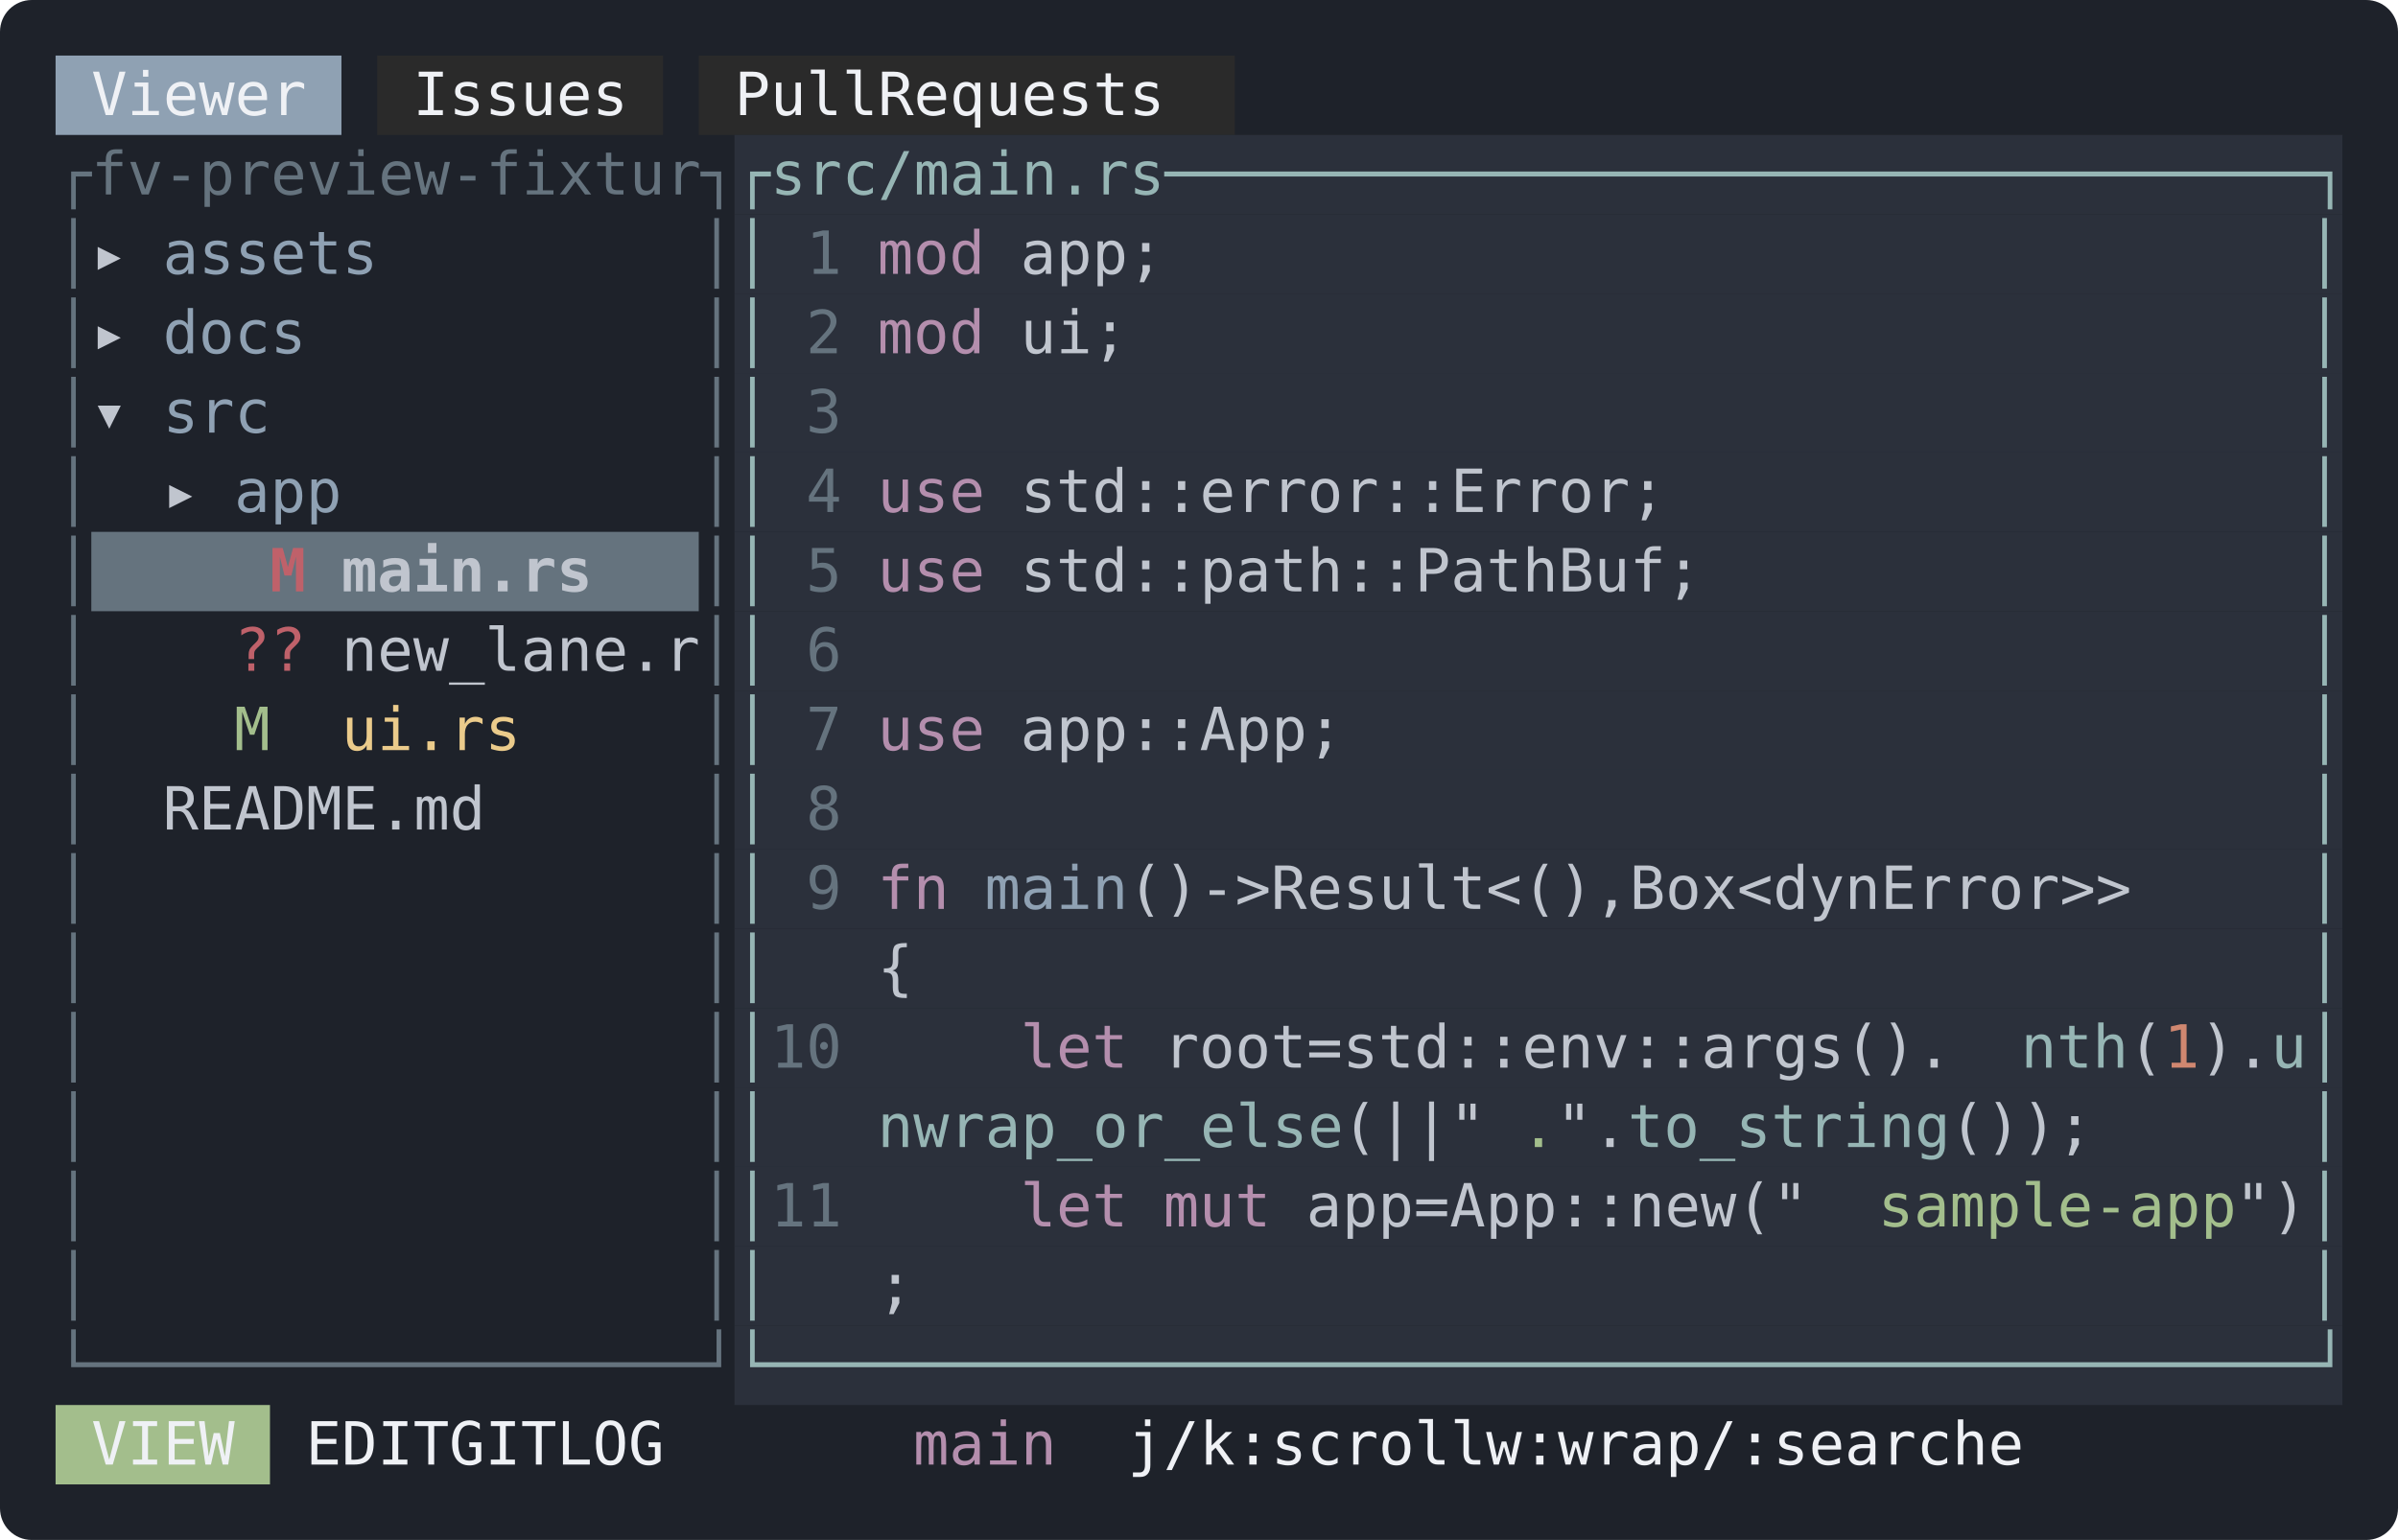
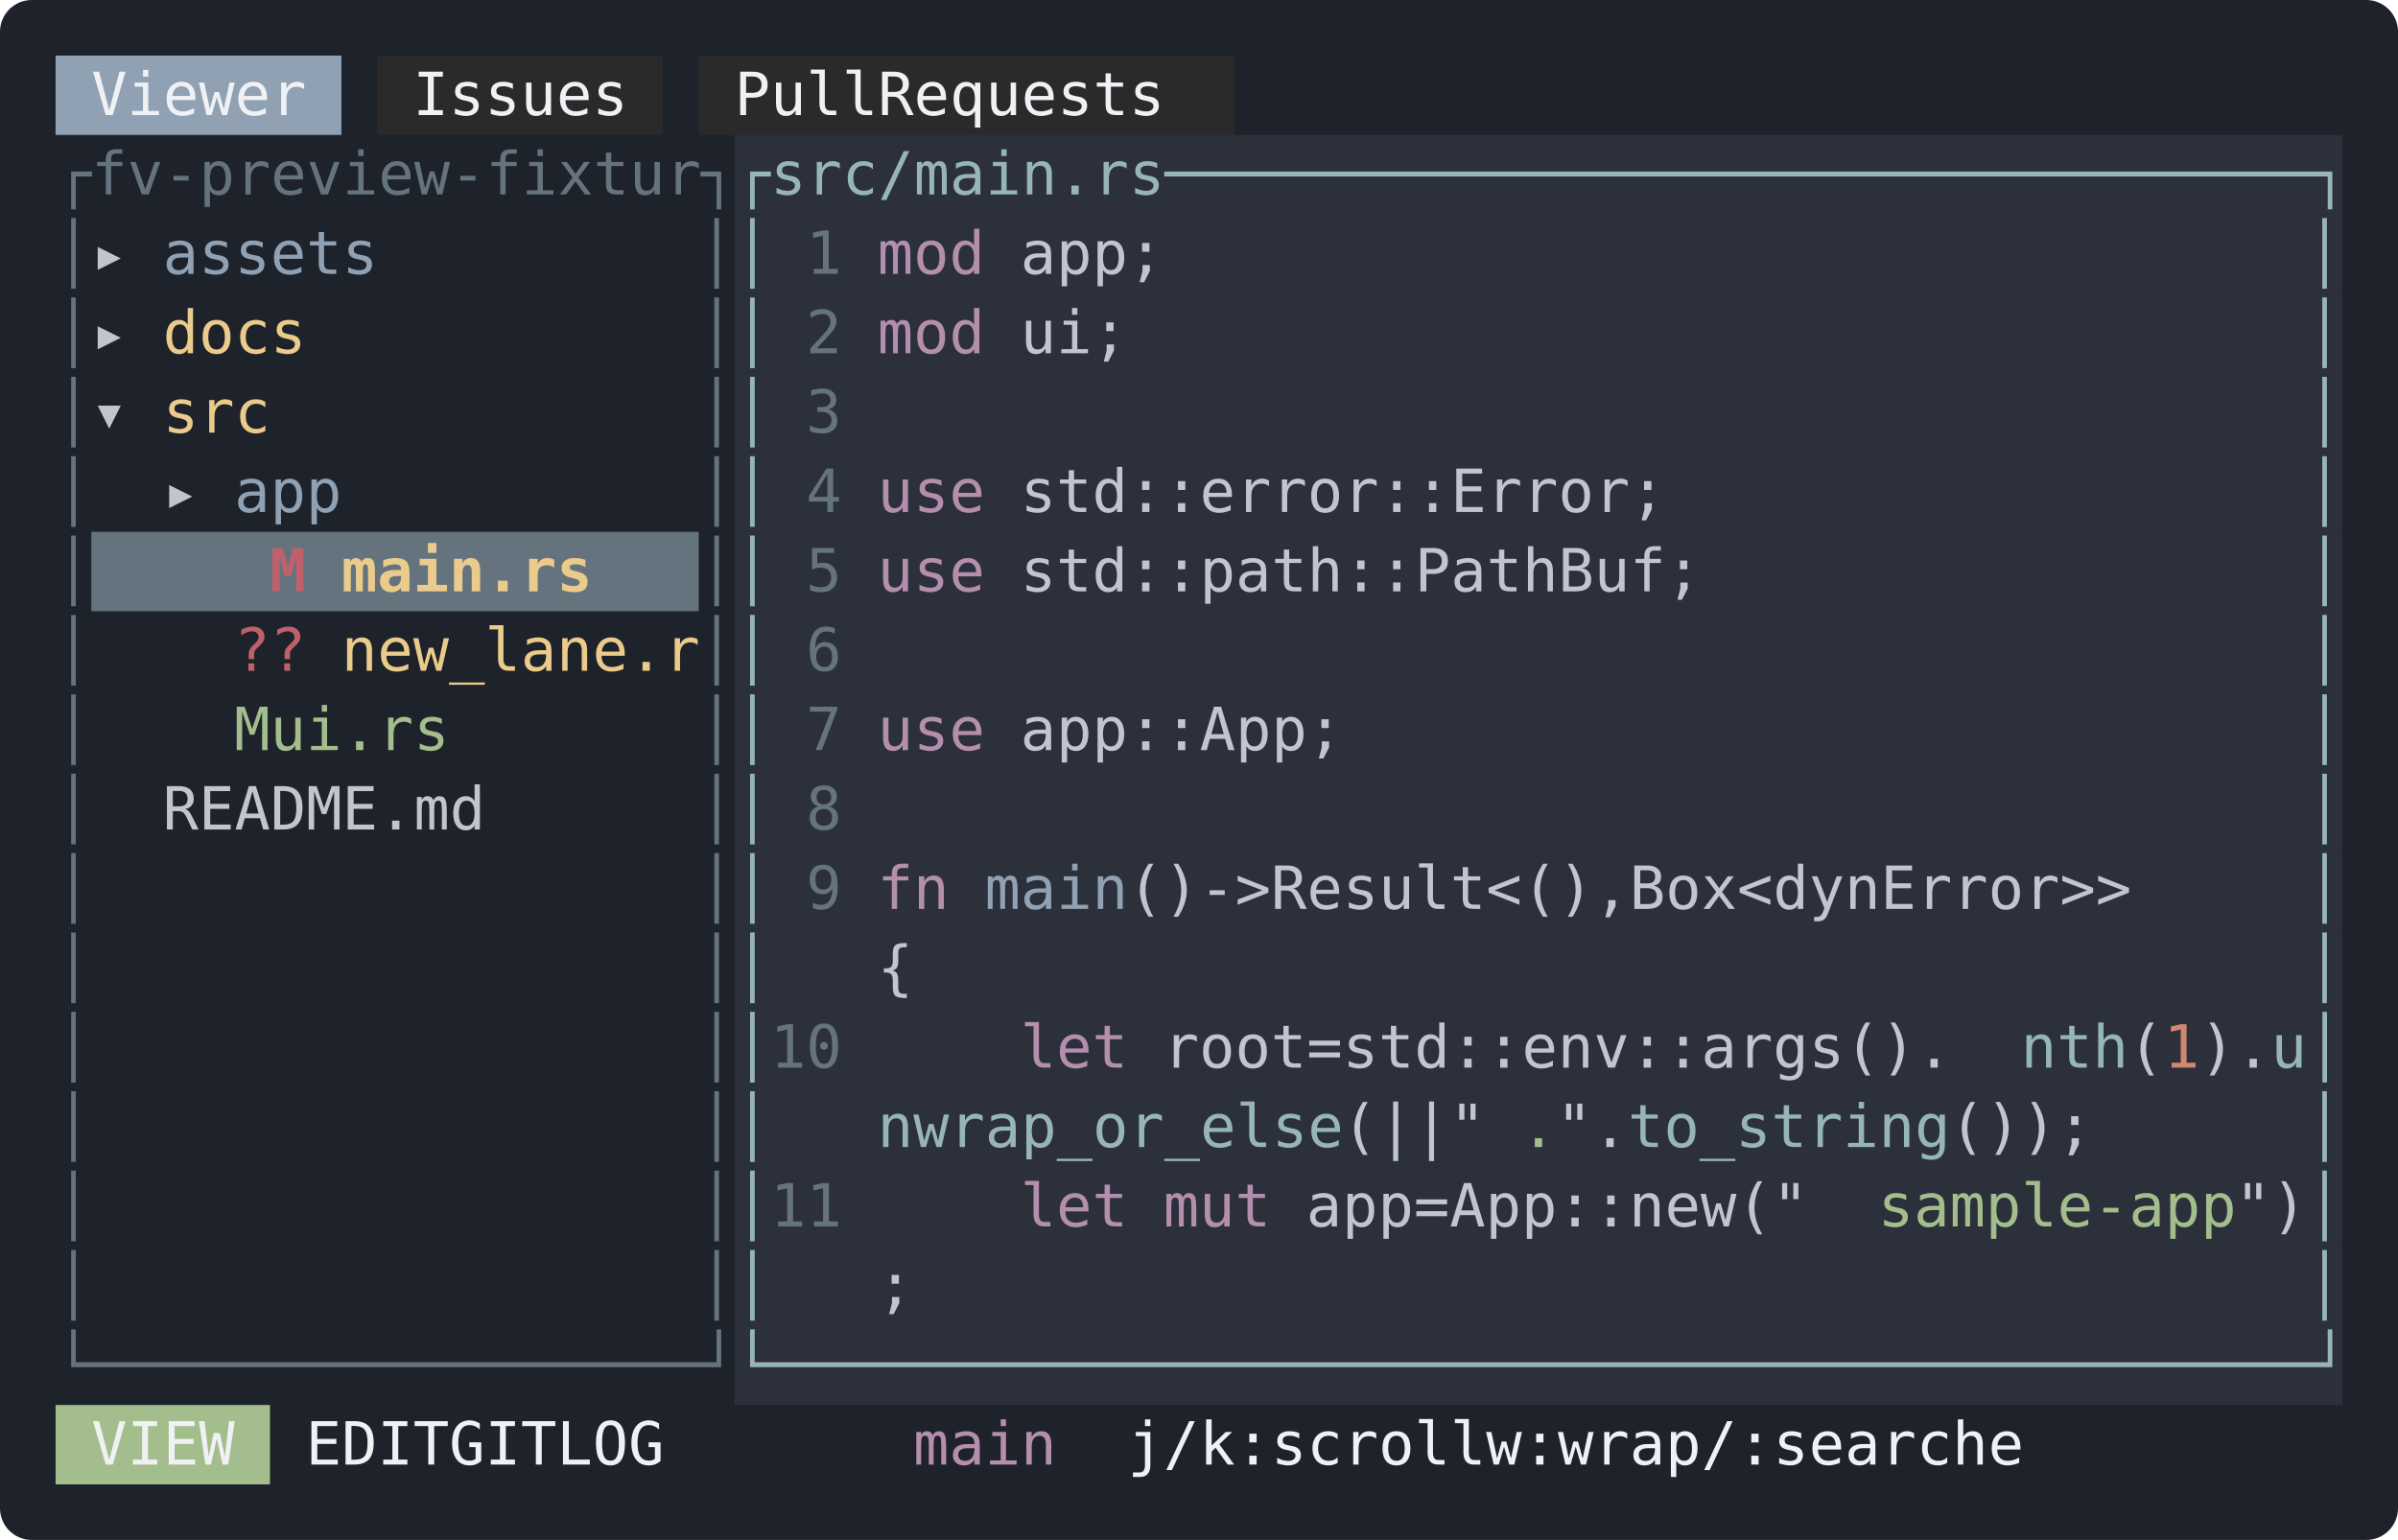
<svg xmlns="http://www.w3.org/2000/svg" width="604" height="388" viewBox="0 0 604 388" font-family="ui-monospace, SFMono-Regular, Menlo, Consolas, 'DejaVu Sans Mono', monospace" font-size="15">
  <rect width="604" height="388" rx="8" fill="#1e222a" />
  <rect x="14" y="14" width="72" height="20" fill="#8fa1b3" />
  <rect x="95" y="14" width="72" height="20" fill="#2a2a2a" />
  <rect x="176" y="14" width="135" height="20" fill="#2a2a2a" />
  <text x="23 32 41 50 59 68" y="29" fill="#eff1f5">Viewer</text>
  <text x="104 113 122 131 140 149" y="29" fill="#eff1f5">Issues</text>
  <text x="185 194 203 212 230 239 248 257 266 275 284 293" y="29" fill="#eff1f5">PullRequests</text>
  <rect x="185" y="34" width="405" height="20" fill="#2b303b" />
  <text x="14 23 32 41 50 59 68 77 86 95 104 113 122 131 140 149 158 167 176" y="49" fill="#65737e">┌fv-preview-fixtur┐</text>
  <text x="185 194 203 212 221 230 239 248 257 266 275 284 293 302 311 320 329 338 347 356 365 374 383 392 401 410 419 428 437 446 455 464 473 482 491 500 509 518 527 536 545 554 563 572 581" y="49" fill="#96b5b4">┌src/main.rs────────────────────────────────┐</text>
  <rect x="185" y="54" width="405" height="20" fill="#2b303b" />
  <text x="14" y="69" fill="#65737e">│</text>
  <text x="23" y="69" fill="#c0c5ce">▸</text>
  <text x="41 50 59 68 77 86" y="69" fill="#8fa1b3">assets</text>
  <text x="176" y="69" fill="#65737e">│</text>
  <text x="185" y="69" fill="#96b5b4">│</text>
  <text x="203" y="69" fill="#65737e">1</text>
  <text x="221 230 239" y="69" fill="#b48ead">mod</text>
  <text x="257 266 275 284" y="69" fill="#c0c5ce">app;</text>
  <text x="581" y="69" fill="#96b5b4">│</text>
  <rect x="185" y="74" width="405" height="20" fill="#2b303b" />
  <text x="14" y="89" fill="#65737e">│</text>
  <text x="23" y="89" fill="#c0c5ce">▸</text>
-   <text x="41 50 59 68" y="89" fill="#8fa1b3">docs</text>
+   <text x="41 50 59 68" y="89" fill="#ebcb8b">docs</text>
  <text x="176" y="89" fill="#65737e">│</text>
  <text x="185" y="89" fill="#96b5b4">│</text>
  <text x="203" y="89" fill="#65737e">2</text>
  <text x="221 230 239" y="89" fill="#b48ead">mod</text>
  <text x="257 266 275" y="89" fill="#c0c5ce">ui;</text>
  <text x="581" y="89" fill="#96b5b4">│</text>
  <rect x="185" y="94" width="405" height="20" fill="#2b303b" />
  <text x="14" y="109" fill="#65737e">│</text>
  <text x="23" y="109" fill="#c0c5ce">▾</text>
-   <text x="41 50 59" y="109" fill="#8fa1b3">src</text>
+   <text x="41 50 59" y="109" fill="#ebcb8b">src</text>
  <text x="176" y="109" fill="#65737e">│</text>
  <text x="185" y="109" fill="#96b5b4">│</text>
  <text x="203" y="109" fill="#65737e">3</text>
  <text x="581" y="109" fill="#96b5b4">│</text>
  <rect x="185" y="114" width="405" height="20" fill="#2b303b" />
  <text x="14" y="129" fill="#65737e">│</text>
  <text x="41" y="129" fill="#c0c5ce">▸</text>
  <text x="59 68 77" y="129" fill="#8fa1b3">app</text>
  <text x="176" y="129" fill="#65737e">│</text>
  <text x="185" y="129" fill="#96b5b4">│</text>
  <text x="203" y="129" fill="#65737e">4</text>
  <text x="221 230 239" y="129" fill="#b48ead">use</text>
  <text x="257 266 275 284 293 302 311 320 329 338 347 356 365 374 383 392 401 410" y="129" fill="#c0c5ce">std::error::Error;</text>
  <text x="581" y="129" fill="#96b5b4">│</text>
  <rect x="23" y="134" width="153" height="20" fill="#65737e" />
  <rect x="185" y="134" width="405" height="20" fill="#2b303b" />
  <text x="14" y="149" fill="#65737e">│</text>
  <text x="68" y="149" fill="#bf616a" font-weight="bold">M</text>
-   <text x="86 95 104 113 122 131 140" y="149" fill="#c0c5ce" font-weight="bold">main.rs</text>
+   <text x="86 95 104 113 122 131 140" y="149" fill="#ebcb8b" font-weight="bold">main.rs</text>
  <text x="176" y="149" fill="#65737e">│</text>
  <text x="185" y="149" fill="#96b5b4">│</text>
  <text x="203" y="149" fill="#65737e">5</text>
  <text x="221 230 239" y="149" fill="#b48ead">use</text>
  <text x="257 266 275 284 293 302 311 320 329 338 347 356 365 374 383 392 401 410 419" y="149" fill="#c0c5ce">std::path::PathBuf;</text>
  <text x="581" y="149" fill="#96b5b4">│</text>
  <rect x="185" y="154" width="405" height="20" fill="#2b303b" />
  <text x="14" y="169" fill="#65737e">│</text>
  <text x="59 68" y="169" fill="#bf616a">??</text>
-   <text x="86 95 104 113 122 131 140 149 158 167" y="169" fill="#c0c5ce">new_lane.r</text>
+   <text x="86 95 104 113 122 131 140 149 158 167" y="169" fill="#ebcb8b">new_lane.r</text>
  <text x="176" y="169" fill="#65737e">│</text>
  <text x="185" y="169" fill="#96b5b4">│</text>
  <text x="203" y="169" fill="#65737e">6</text>
  <text x="581" y="169" fill="#96b5b4">│</text>
  <rect x="185" y="174" width="405" height="20" fill="#2b303b" />
  <text x="14" y="189" fill="#65737e">│</text>
-   <text x="59" y="189" fill="#a3be8c">M</text>
-   <text x="86 95 104 113 122" y="189" fill="#ebcb8b">ui.rs</text>
+   <text x="59 86 95 104 113 122" y="189" fill="#a3be8c">Mui.rs</text>
  <text x="176" y="189" fill="#65737e">│</text>
  <text x="185" y="189" fill="#96b5b4">│</text>
  <text x="203" y="189" fill="#65737e">7</text>
  <text x="221 230 239" y="189" fill="#b48ead">use</text>
  <text x="257 266 275 284 293 302 311 320 329" y="189" fill="#c0c5ce">app::App;</text>
  <text x="581" y="189" fill="#96b5b4">│</text>
  <rect x="185" y="194" width="405" height="20" fill="#2b303b" />
  <text x="14" y="209" fill="#65737e">│</text>
  <text x="41 50 59 68 77 86 95 104 113" y="209" fill="#c0c5ce">README.md</text>
  <text x="176" y="209" fill="#65737e">│</text>
  <text x="185" y="209" fill="#96b5b4">│</text>
  <text x="203" y="209" fill="#65737e">8</text>
  <text x="581" y="209" fill="#96b5b4">│</text>
  <rect x="185" y="214" width="405" height="20" fill="#2b303b" />
  <text x="14" y="229" fill="#65737e">│</text>
  <text x="176" y="229" fill="#65737e">│</text>
  <text x="185" y="229" fill="#96b5b4">│</text>
  <text x="203" y="229" fill="#65737e">9</text>
  <text x="221 230" y="229" fill="#b48ead">fn</text>
  <text x="248 257 266 275" y="229" fill="#8fa1b3">main</text>
  <text x="284 293 311 320 338 347 356 365 374 383 392 401 410 419 437 446 455 464 473 482 491 509 518 527 536 545 554 563" y="229" fill="#c0c5ce">()-&gt;Result&lt;(),Box&lt;dynError&gt;&gt;</text>
  <text x="581" y="229" fill="#96b5b4">│</text>
  <rect x="185" y="234" width="405" height="20" fill="#2b303b" />
  <text x="14" y="249" fill="#65737e">│</text>
  <text x="176" y="249" fill="#65737e">│</text>
  <text x="185" y="249" fill="#96b5b4">│</text>
  <text x="221" y="249" fill="#c0c5ce">{</text>
  <text x="581" y="249" fill="#96b5b4">│</text>
  <rect x="185" y="254" width="405" height="20" fill="#2b303b" />
  <text x="14" y="269" fill="#65737e">│</text>
  <text x="176" y="269" fill="#65737e">│</text>
  <text x="185" y="269" fill="#96b5b4">│</text>
  <text x="194 203" y="269" fill="#65737e">10</text>
  <text x="257 266 275" y="269" fill="#b48ead">let</text>
  <text x="293 302 311 320 338 356 365 374 383 392 401 410 419 428 437 446 455 464 473 482 491 500" y="269" fill="#c0c5ce">root=std::env::args().</text>
  <text x="509 518 527" y="269" fill="#96b5b4">nth</text>
  <text x="536" y="269" fill="#c0c5ce">(</text>
  <text x="545" y="269" fill="#d08770">1</text>
  <text x="554 563" y="269" fill="#c0c5ce">).</text>
  <text x="572 581" y="269" fill="#96b5b4">u│</text>
  <rect x="185" y="274" width="405" height="20" fill="#2b303b" />
  <text x="14" y="289" fill="#65737e">│</text>
  <text x="176" y="289" fill="#65737e">│</text>
  <text x="185" y="289" fill="#96b5b4">│</text>
  <text x="221 230 239 248 257 266 275 284 293 302 311 320 329" y="289" fill="#96b5b4">nwrap_or_else</text>
  <text x="338 347 356 374" y="289" fill="#c0c5ce">(||"</text>
  <text x="383" y="289" fill="#a3be8c">.</text>
  <text x="392 401" y="289" fill="#c0c5ce">".</text>
  <text x="410 419 428 437 446 455 464 473 482" y="289" fill="#96b5b4">to_string</text>
  <text x="491 500 509 518" y="289" fill="#c0c5ce">());</text>
  <text x="581" y="289" fill="#96b5b4">│</text>
  <rect x="185" y="294" width="405" height="20" fill="#2b303b" />
  <text x="14" y="309" fill="#65737e">│</text>
  <text x="176" y="309" fill="#65737e">│</text>
  <text x="185" y="309" fill="#96b5b4">│</text>
  <text x="194 203" y="309" fill="#65737e">11</text>
  <text x="257 266 275" y="309" fill="#b48ead">let</text>
  <text x="293 302 311" y="309" fill="#b48ead">mut</text>
  <text x="329 338 347 365 383 392 401 410 419 428 437 446 455 464" y="309" fill="#c0c5ce">app=App::new("</text>
  <text x="473 482 491 500 509 518 527 536 545 554" y="309" fill="#a3be8c">sample-app</text>
  <text x="563 572" y="309" fill="#c0c5ce">")</text>
  <text x="581" y="309" fill="#96b5b4">│</text>
  <rect x="185" y="314" width="405" height="20" fill="#2b303b" />
  <text x="14" y="329" fill="#65737e">│</text>
  <text x="176" y="329" fill="#65737e">│</text>
  <text x="185" y="329" fill="#96b5b4">│</text>
  <text x="221" y="329" fill="#c0c5ce">;</text>
  <text x="581" y="329" fill="#96b5b4">│</text>
  <rect x="185" y="334" width="405" height="20" fill="#2b303b" />
  <text x="14 23 32 41 50 59 68 77 86 95 104 113 122 131 140 149 158 167 176" y="349" fill="#65737e">└─────────────────┘</text>
  <text x="185 194 203 212 221 230 239 248 257 266 275 284 293 302 311 320 329 338 347 356 365 374 383 392 401 410 419 428 437 446 455 464 473 482 491 500 509 518 527 536 545 554 563 572 581" y="349" fill="#96b5b4">└───────────────────────────────────────────┘</text>
  <rect x="14" y="354" width="54" height="20" fill="#a3be8c" />
  <text x="23 32 41 50" y="369" fill="#eff1f5">VIEW</text>
  <text x="77 86 95 104 131 140 149 176 185 194" y="369" fill="#eff1f5">EDITGITLOG</text>
  <text x="230 239 248 257" y="369" fill="#b48ead">main</text>
  <text x="284 293 302 311 329 338 347 356 365 374 401 410 428 437 446 455 482 491 509 518 527 536 545 554 581" y="369" fill="#eff1f5">j/k:scrollw:wrap/:searche</text>
</svg>
